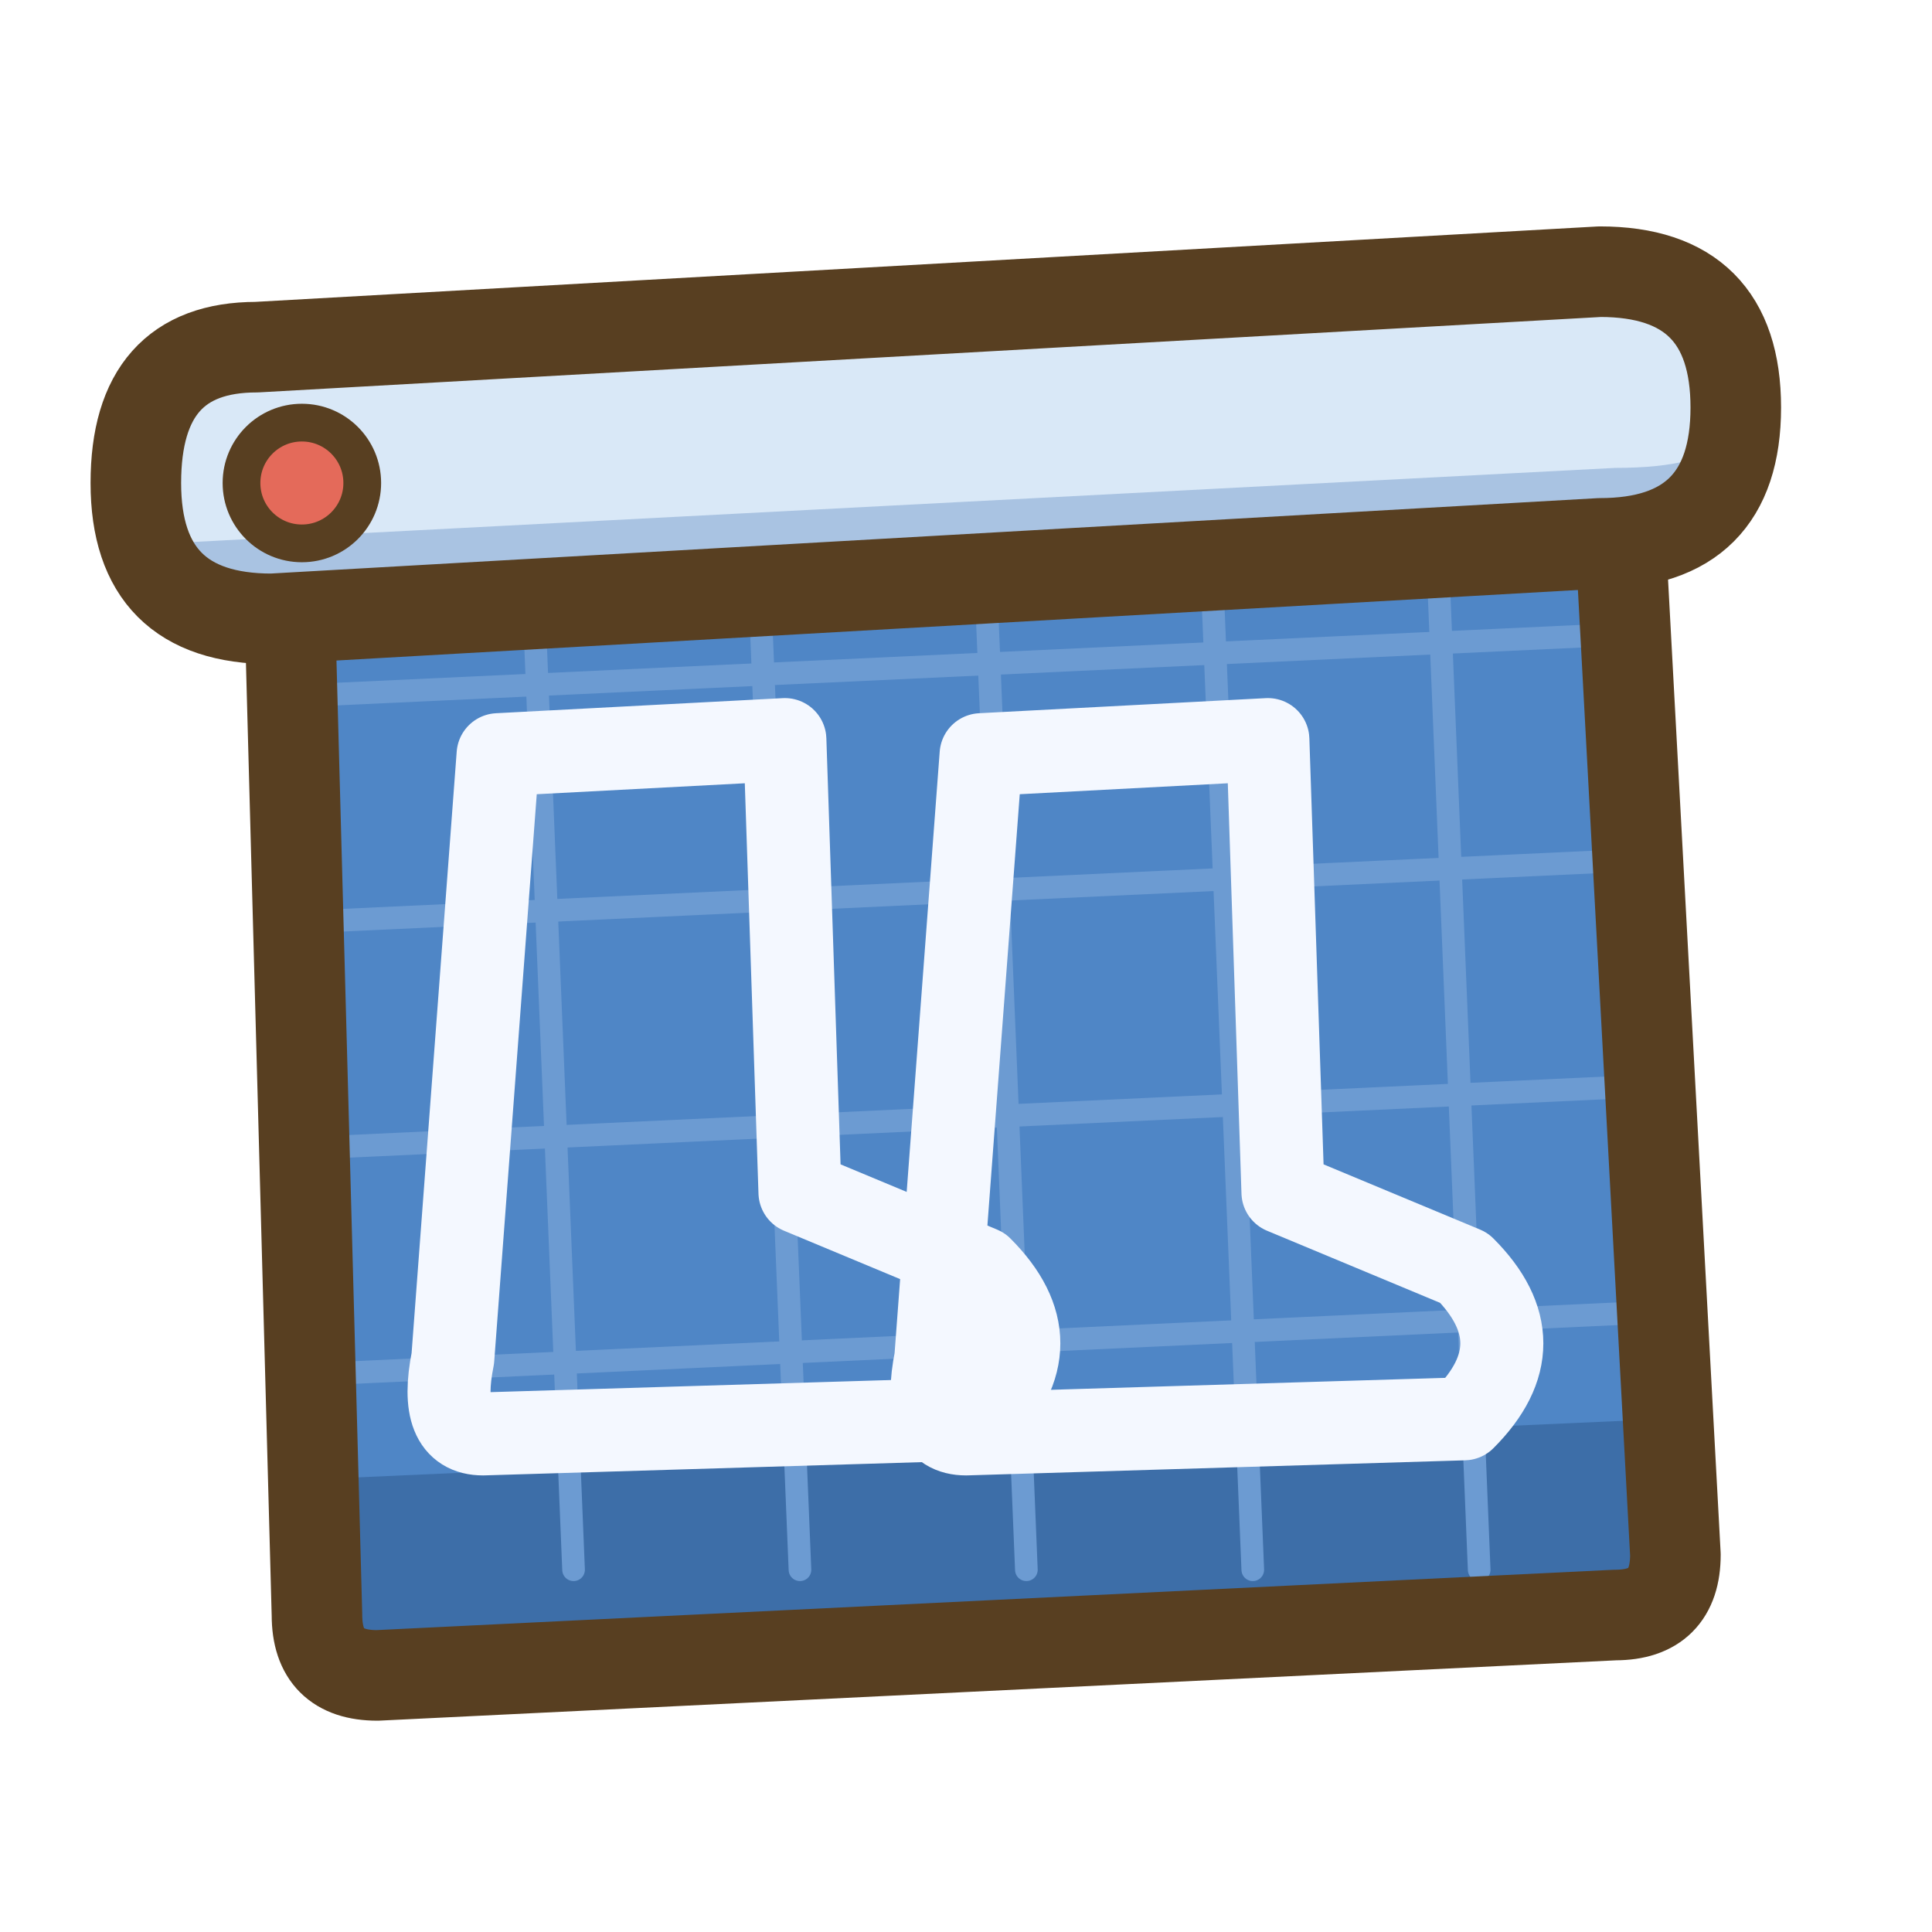
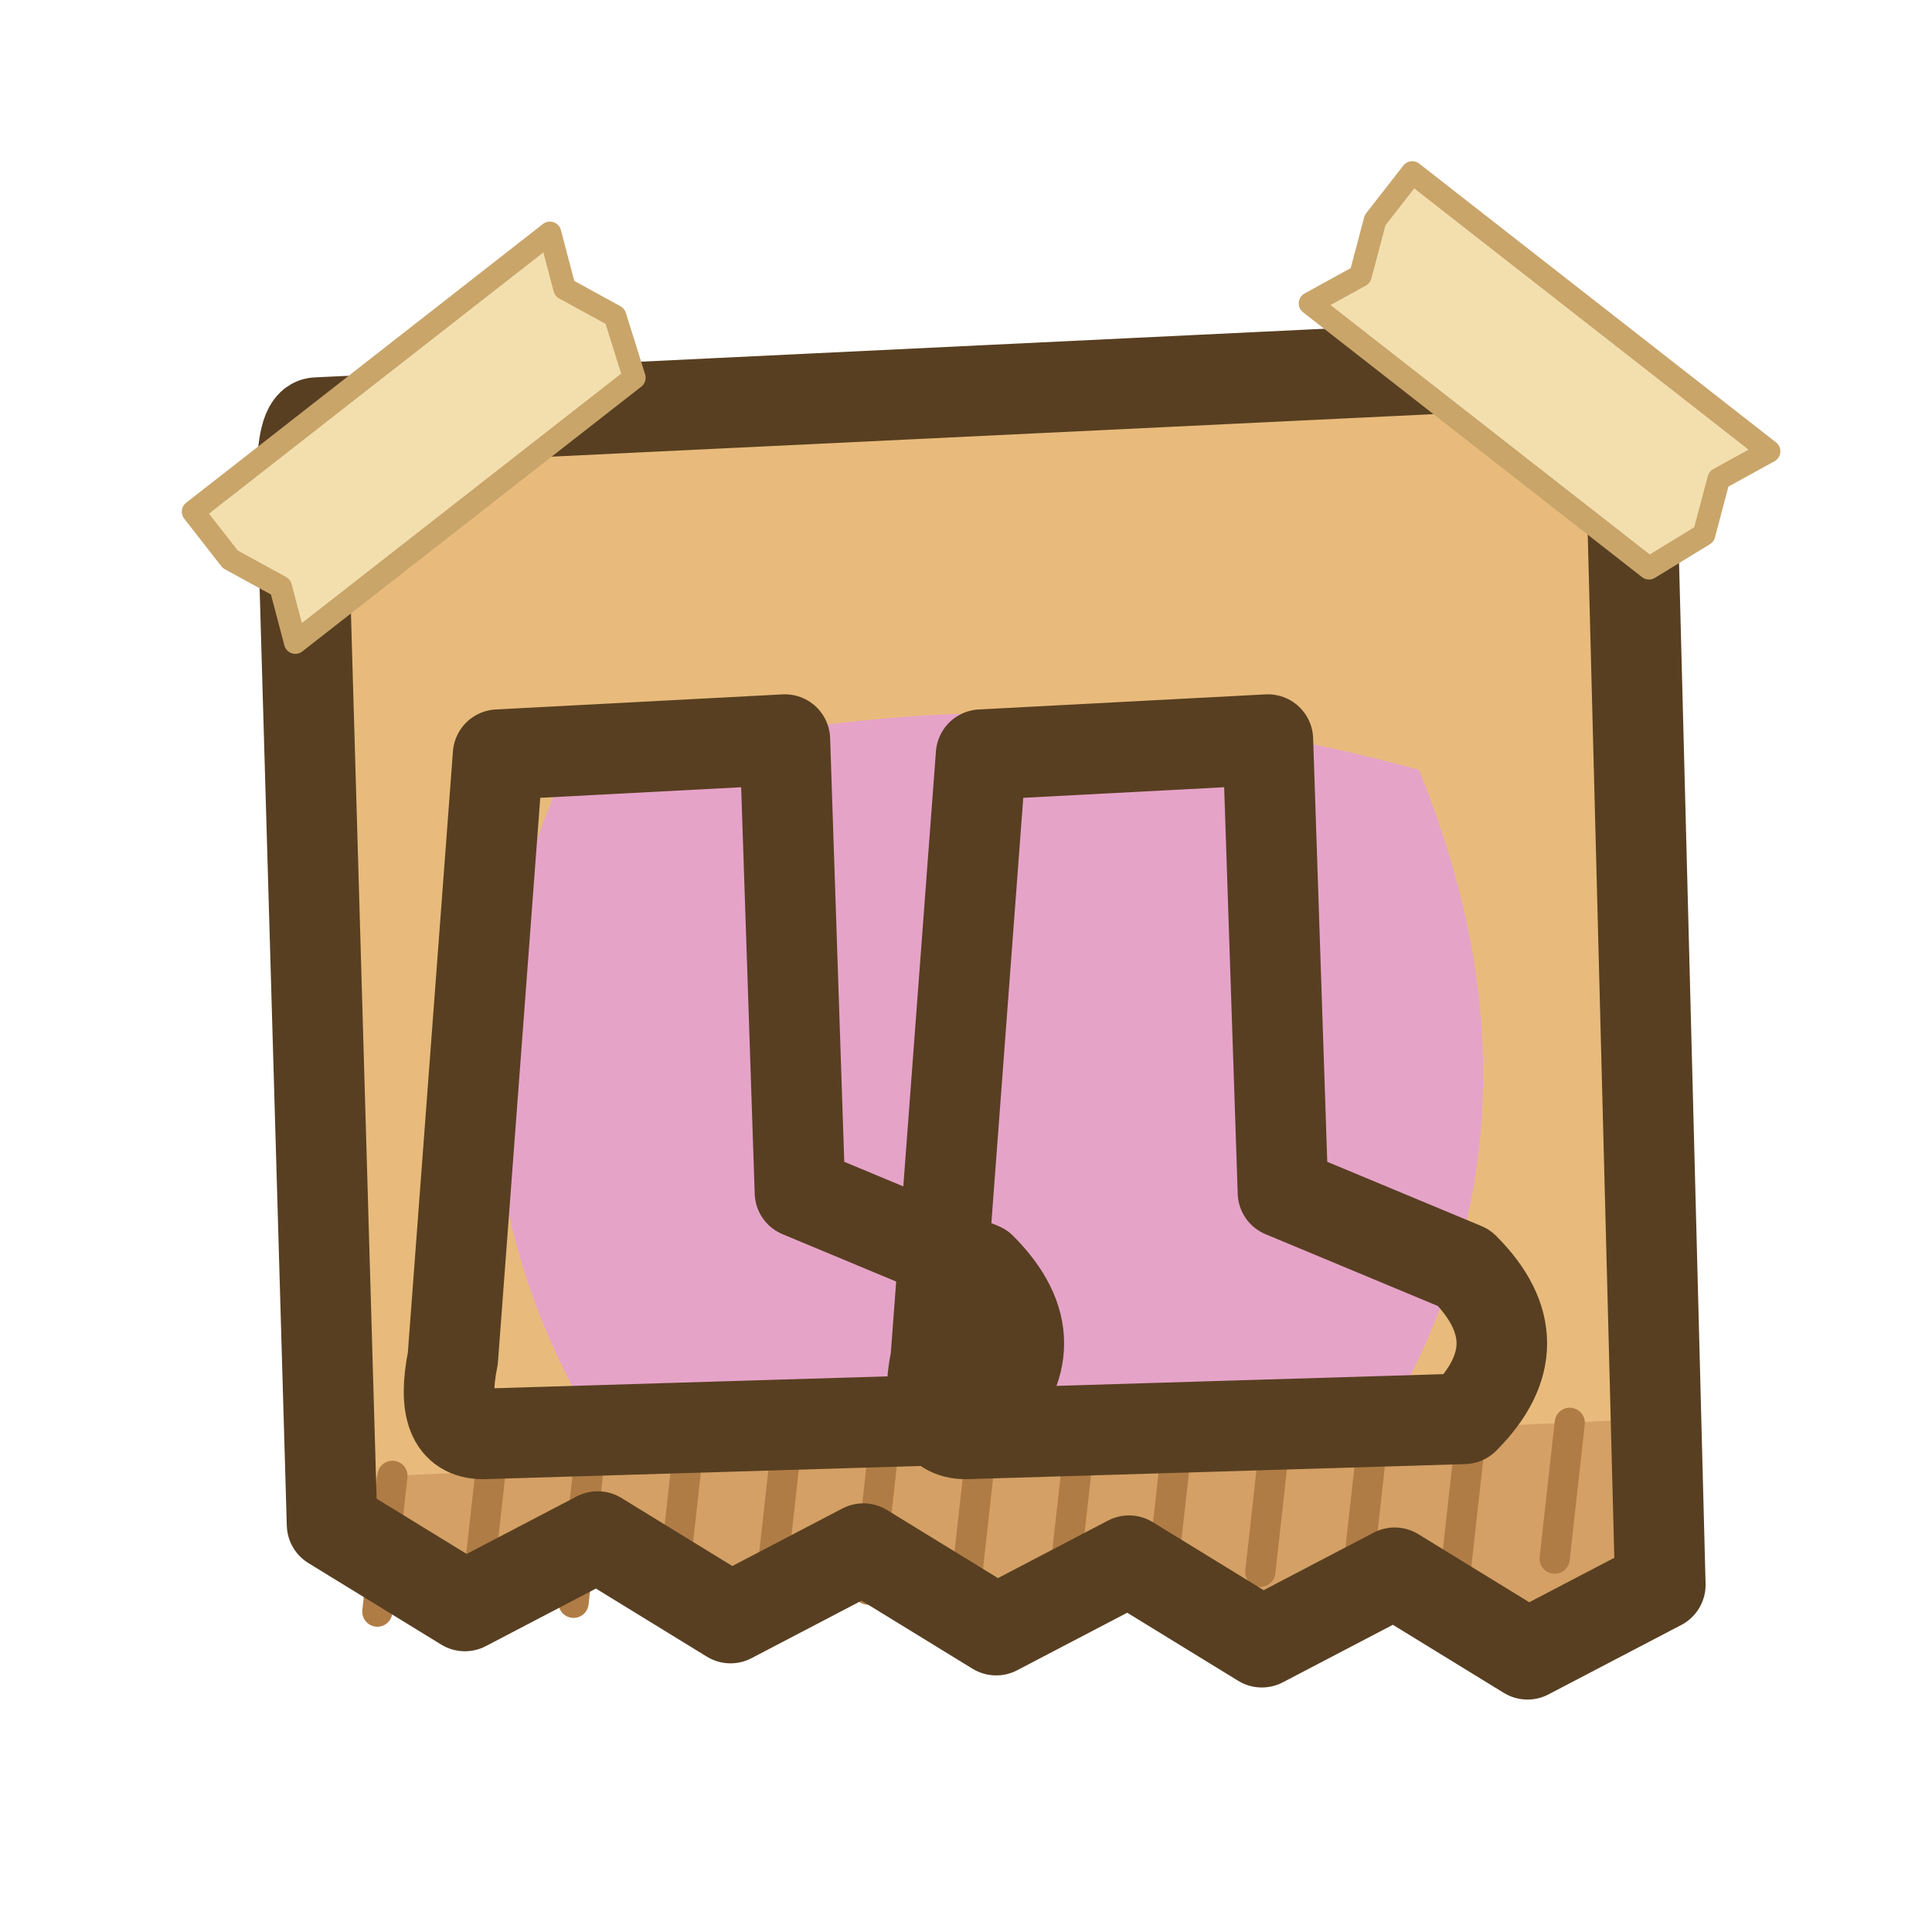
<svg xmlns="http://www.w3.org/2000/svg" width="256" height="256" viewBox="0 0 256 256">
-   <path d="M46 58 L206 50 Q214 50 214 58 L222 206 Q222 214 214 214 L50 222 Q42 222 42 214 L38 66 Q38 58 46 58 Z" fill="#4f86c6" />
-   <path d="M42 196 L221 188 L222 206 Q222 214 214 214 L50 222 Q42 222 42 214 Z" fill="#3d6ea8" />
-   <path d="M70 62 L76 208" fill="none" stroke="#6c9bd2" stroke-width="3" stroke-linejoin="round" stroke-linecap="round" />
-   <path d="M100 62 L106 208" fill="none" stroke="#6c9bd2" stroke-width="3" stroke-linejoin="round" stroke-linecap="round" />
-   <path d="M130 62 L136 208" fill="none" stroke="#6c9bd2" stroke-width="3" stroke-linejoin="round" stroke-linecap="round" />
-   <path d="M160 62 L166 208" fill="none" stroke="#6c9bd2" stroke-width="3" stroke-linejoin="round" stroke-linecap="round" />
-   <path d="M190 62 L196 208" fill="none" stroke="#6c9bd2" stroke-width="3" stroke-linejoin="round" stroke-linecap="round" />
-   <path d="M44 92 L216 84" fill="none" stroke="#6c9bd2" stroke-width="3" stroke-linejoin="round" stroke-linecap="round" />
-   <path d="M44 122 L216 114" fill="none" stroke="#6c9bd2" stroke-width="3" stroke-linejoin="round" stroke-linecap="round" />
-   <path d="M44 152 L216 144" fill="none" stroke="#6c9bd2" stroke-width="3" stroke-linejoin="round" stroke-linecap="round" />
-   <path d="M44 182 L216 174" fill="none" stroke="#6c9bd2" stroke-width="3" stroke-linejoin="round" stroke-linecap="round" />
-   <path d="M46 58 L206 50 Q214 50 214 58 L222 206 Q222 214 214 214 L50 222 Q42 222 42 214 L38 66 Q38 58 46 58 Z" fill="none" stroke="#583f21" stroke-width="12" stroke-linejoin="round" stroke-linecap="round" />
-   <path d="M34 46 L212 36 Q230 36 230 54 Q230 72 212 72 L36 82 Q18 82 18 64 Q18 46 34 46 Z" fill="#d9e8f7" />
-   <path d="M22 72 L214 62 Q226 62 229 58 Q228 72 212 72 L36 82 Q22 82 20 74 Z" fill="#a9c3e2" />
-   <path d="M34 46 L212 36 Q230 36 230 54 Q230 72 212 72 L36 82 Q18 82 18 64 Q18 46 34 46 Z" fill="none" stroke="#583f21" stroke-width="12" stroke-linejoin="round" stroke-linecap="round" />
-   <path d="M40 56 C44.42 56 48 59.58 48 64 C48 68.42 44.42 72 40 72 C35.58 72 32 68.42 32 64 C32 59.58 35.58 56 40 56 Z" fill="#e46a5a" stroke="#583f21" stroke-width="5" stroke-linejoin="round" stroke-linecap="round" />
-   <path d="M66 100 L104 98 L106 158 L130 168 Q140 178 130 188 L64 190 Q58 190 60 180 Z" fill="none" stroke="#f4f8ff" stroke-width="11" stroke-linejoin="round" stroke-linecap="round" />
-   <path d="M130 100 L168 98 L170 158 L194 168 Q204 178 194 188 L128 190 Q122 190 124 180 Z" fill="none" stroke="#f4f8ff" stroke-width="11" stroke-linejoin="round" stroke-linecap="round" />
+   <path d="M42 56 L208 48 Q216 48 216 56 L220 210 L220 210 L202.4 219.2 L184.8 208.4 L167.2 217.6 L149.6 206.8 L132 216 L114.4 205.2 L96.8 214.4 L79.2 203.6 L61.6 212.8 L44 202 L40 64 Q40 56 42 56 Z" fill="#e8bb7c" />
+   <path d="M42 196 L219 188 L220 210 L220 210 L202.4 219.2 L184.8 208.4 L167.2 217.6 L149.6 206.8 L132 216 L114.4 205.2 L96.8 214.4 L79.2 203.6 L61.6 212.8 L44 202 Z" fill="#d4a065" />
+   <path d="M52 195.55 L50 213.55" fill="none" stroke="#b07c45" stroke-width="4" stroke-linejoin="round" stroke-linecap="round" />
+   <path d="M65 194.97 L63 212.97" fill="none" stroke="#b07c45" stroke-width="4" stroke-linejoin="round" stroke-linecap="round" />
+   <path d="M78 194.38 L76 212.38" fill="none" stroke="#b07c45" stroke-width="4" stroke-linejoin="round" stroke-linecap="round" />
+   <path d="M91 193.79 L89 211.79" fill="none" stroke="#b07c45" stroke-width="4" stroke-linejoin="round" stroke-linecap="round" />
+   <path d="M104 193.21 L102 211.21" fill="none" stroke="#b07c45" stroke-width="4" stroke-linejoin="round" stroke-linecap="round" />
+   <path d="M117 192.63 L115 210.63" fill="none" stroke="#b07c45" stroke-width="4" stroke-linejoin="round" stroke-linecap="round" />
+   <path d="M130 192.04 L128 210.04" fill="none" stroke="#b07c45" stroke-width="4" stroke-linejoin="round" stroke-linecap="round" />
+   <path d="M143 191.46 L141 209.46" fill="none" stroke="#b07c45" stroke-width="4" stroke-linejoin="round" stroke-linecap="round" />
+   <path d="M156 190.87 L154 208.87" fill="none" stroke="#b07c45" stroke-width="4" stroke-linejoin="round" stroke-linecap="round" />
+   <path d="M169 190.28 L167 208.28" fill="none" stroke="#b07c45" stroke-width="4" stroke-linejoin="round" stroke-linecap="round" />
+   <path d="M182 189.7 L180 207.7" fill="none" stroke="#b07c45" stroke-width="4" stroke-linejoin="round" stroke-linecap="round" />
+   <path d="M195 189.12 L193 207.12" fill="none" stroke="#b07c45" stroke-width="4" stroke-linejoin="round" stroke-linecap="round" />
+   <path d="M208 188.53 L206 206.53" fill="none" stroke="#b07c45" stroke-width="4" stroke-linejoin="round" stroke-linecap="round" />
+   <path d="M42 56 L208 48 Q216 48 216 56 L220 210 L220 210 L202.4 219.2 L184.8 208.4 L167.2 217.6 L149.6 206.8 L132 216 L114.4 205.2 L96.8 214.4 L79.2 203.6 L61.6 212.8 L44 202 L40 64 Q40 56 42 56 Z" fill="none" stroke="#583f21" stroke-width="12" stroke-linejoin="round" stroke-linecap="round" />
+   <path d="M25.59 67.8 L72.87 30.86 L74.81 38.23 L81.49 41.89 L84.05 50.05 L39.13 85.14 L37.19 77.77 L30.51 74.11 Z" fill="#f3dfae" stroke="#c9a56a" stroke-width="3" stroke-linejoin="round" stroke-linecap="round" />
+   <path d="M187.13 22.86 L234.41 59.8 L227.74 63.47 L225.79 70.83 L218.5 75.29 L173.59 40.2 L180.26 36.53 L182.21 29.17 Z" fill="#f3dfae" stroke="#c9a56a" stroke-width="3" stroke-linejoin="round" stroke-linecap="round" />
+   <path d="M74 104 Q130 86 188 102 Q206 146 186 184 Q128 198 76 184 Q56 146 74 104 Z" fill="#e6a3c8" />
+   <path d="M66 100 L104 98 L106 158 L130 168 Q140 178 130 188 L64 190 Q58 190 60 180 Z" fill="none" stroke="#583f21" stroke-width="12" stroke-linejoin="round" stroke-linecap="round" />
+   <path d="M130 100 L168 98 L170 158 L194 168 Q204 178 194 188 L128 190 Q122 190 124 180 Z" fill="none" stroke="#583f21" stroke-width="12" stroke-linejoin="round" stroke-linecap="round" />
</svg>
